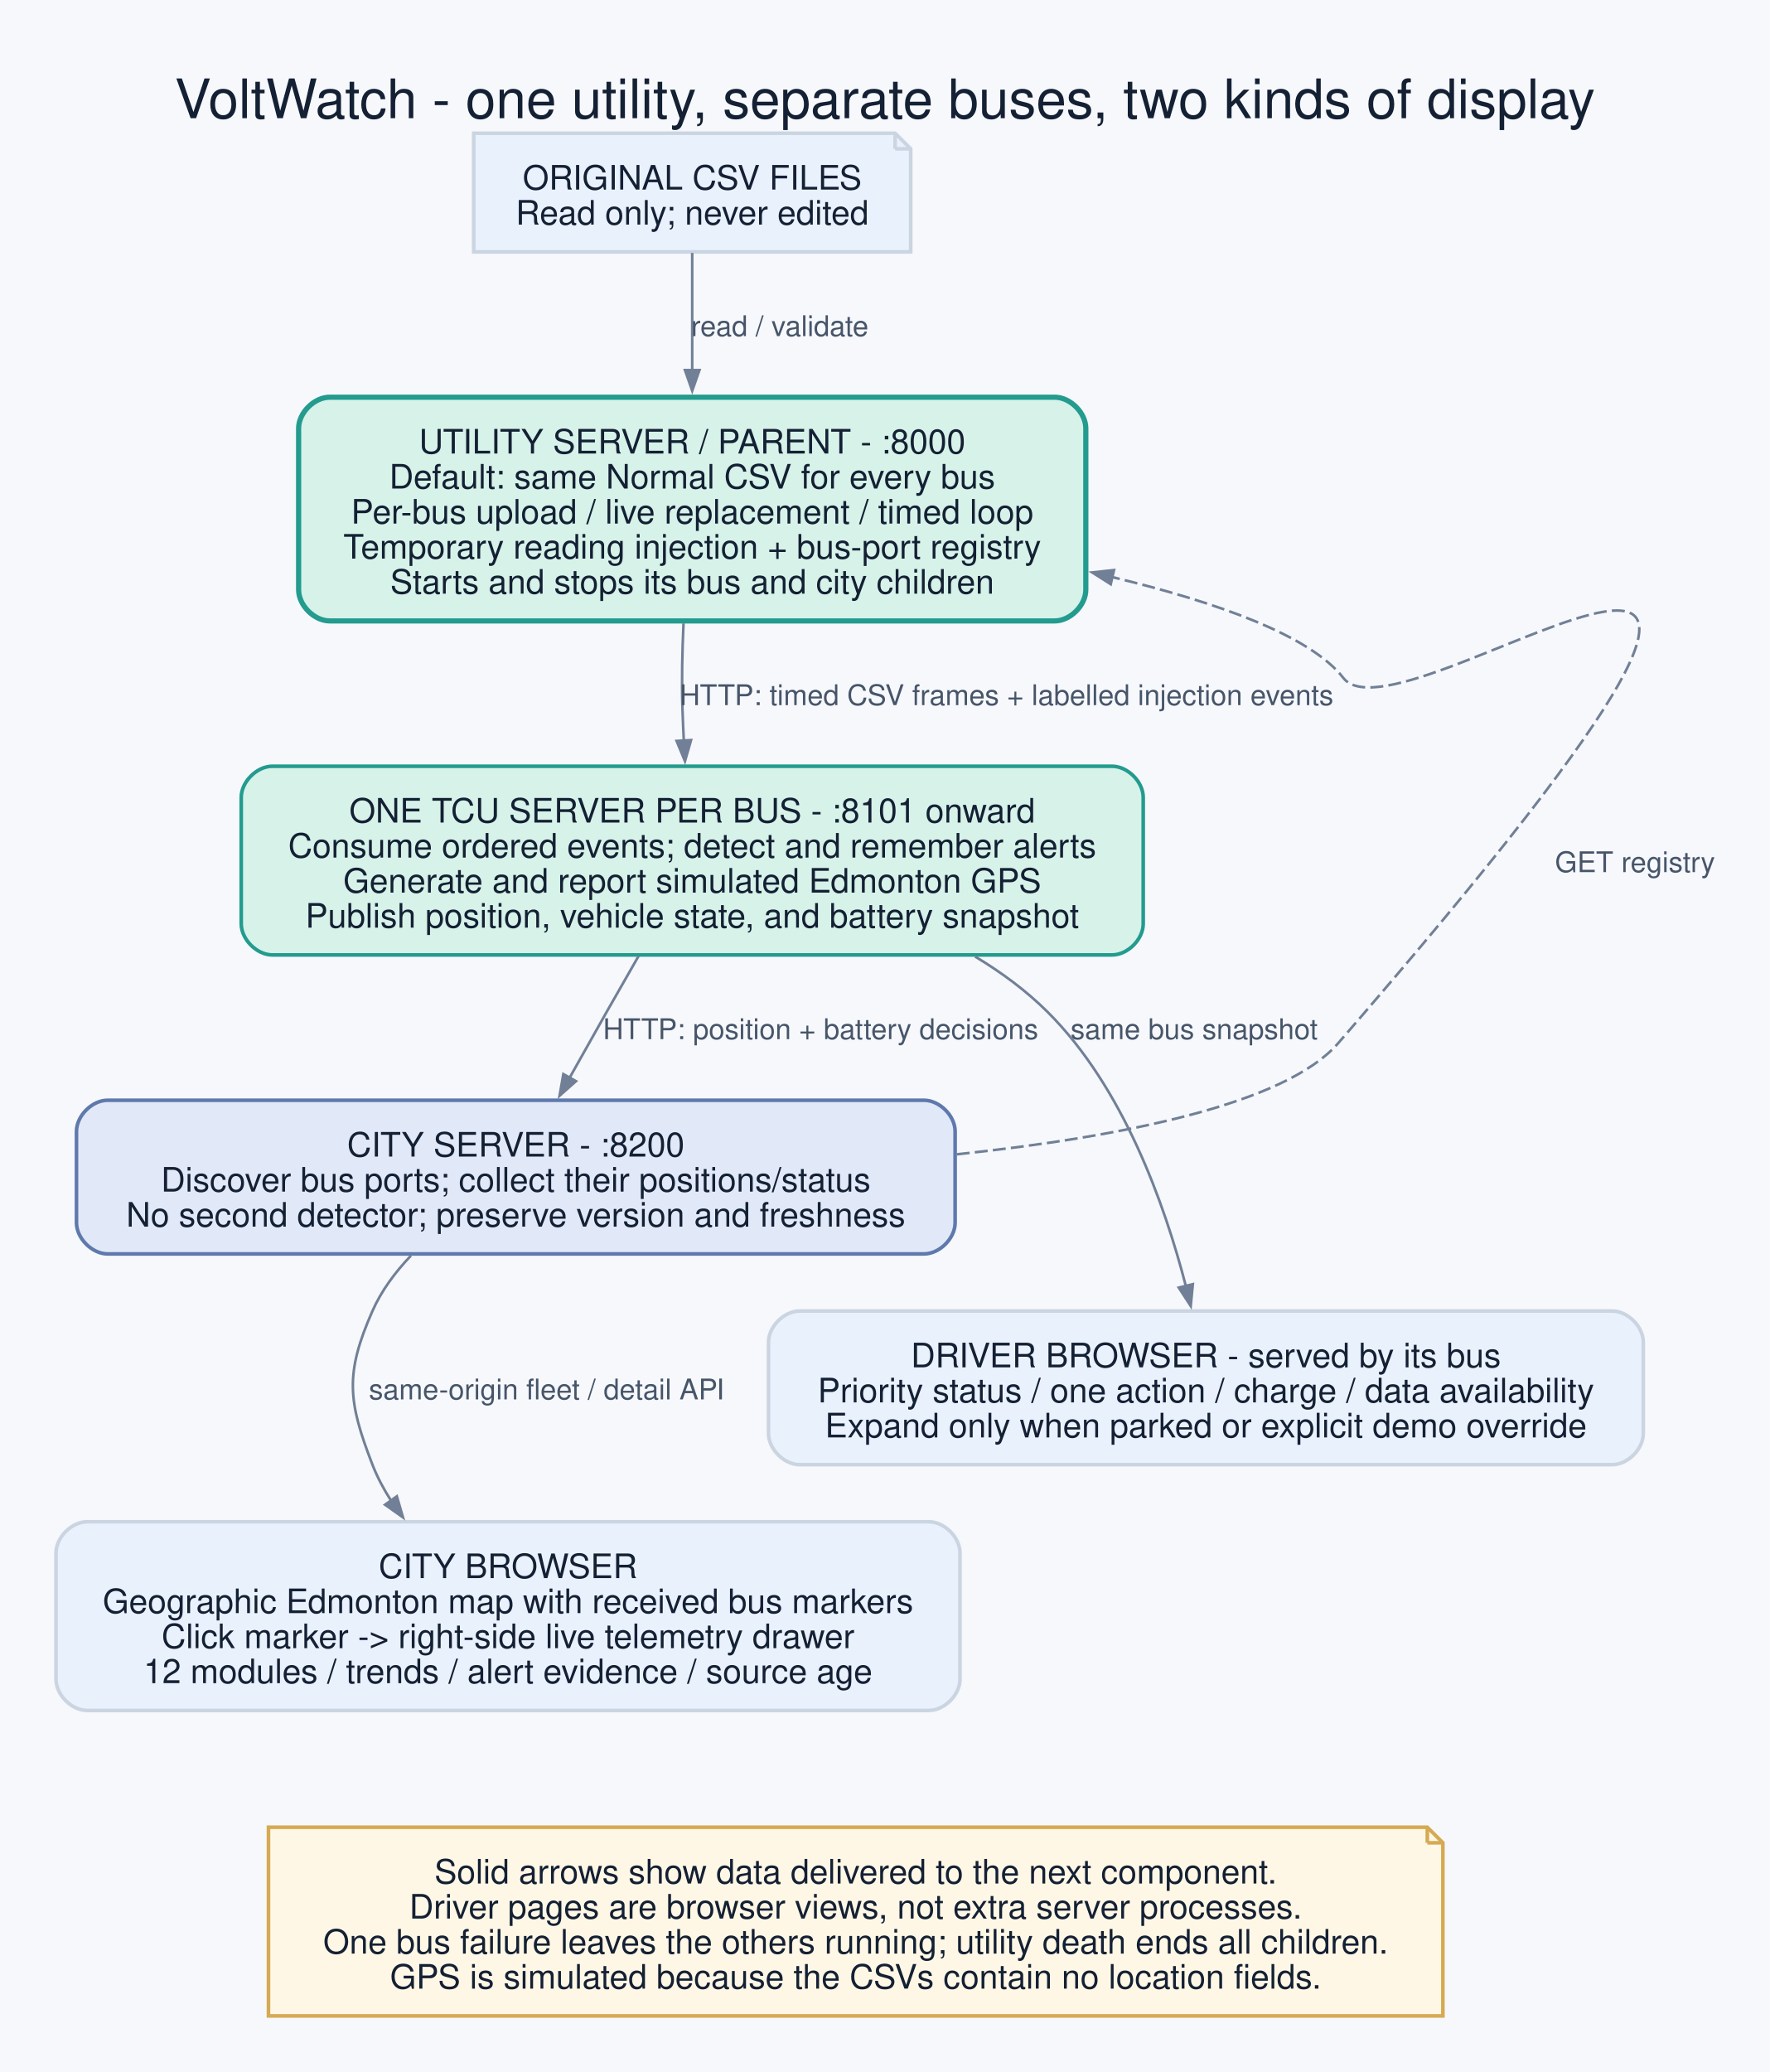
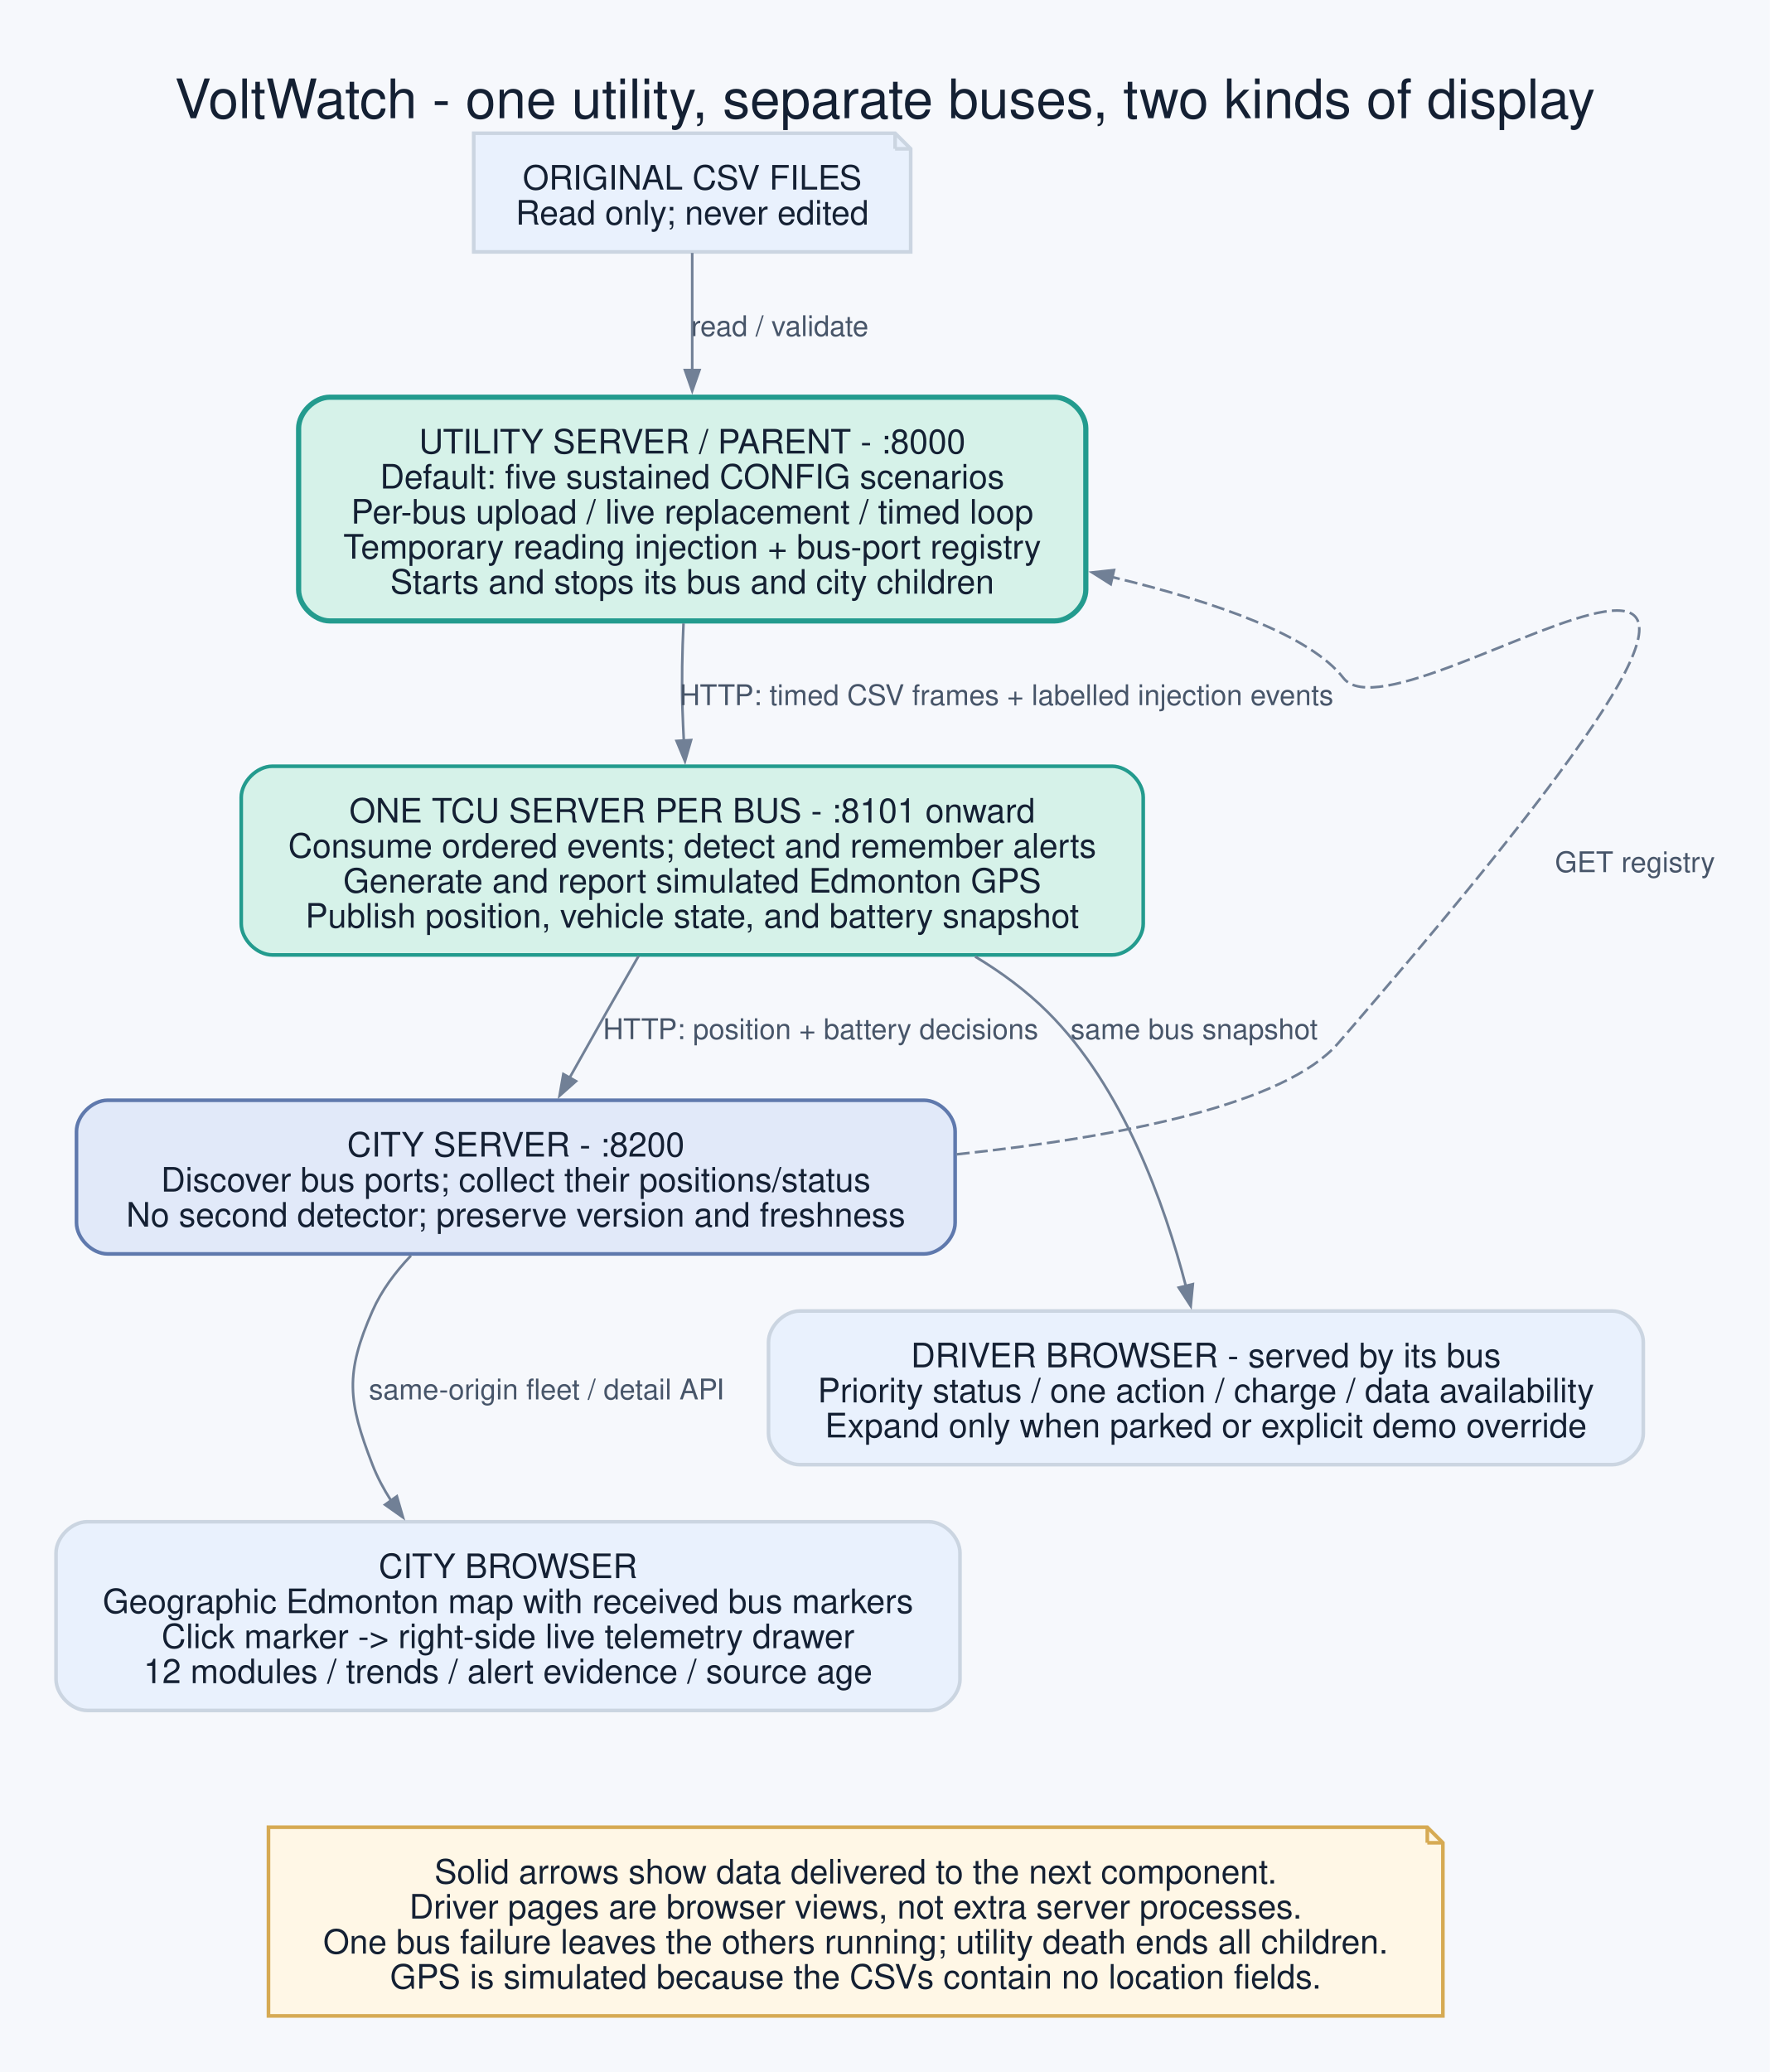
<svg xmlns="http://www.w3.org/2000/svg" width="1364pt" height="1597pt" viewBox="0.00 0.00 1364.00 1597.00">
  <g id="graph0" class="graph" transform="scale(2 2) rotate(0) translate(21.6 776.89)">
    <polygon fill="#f6f8fc" stroke="none" points="-21.6,21.6 -21.6,-776.89 660.57,-776.89 660.57,21.6 -21.6,21.6" />
    <text xml:space="preserve" text-anchor="middle" x="319.49" y="-731.34" font-family="Helvetica,sans-Serif" font-size="21.00" fill="#142033">VoltWatch - one utility, separate buses, two kinds of display</text>
    <g id="node1" class="node">
      <polygon fill="#e9f1fd" stroke="#cbd5e1" stroke-width="1.4" points="323.42,-725.54 161,-725.54 161,-679.82 329.42,-679.82 329.42,-719.54 323.42,-725.54" />
      <polyline fill="none" stroke="#cbd5e1" stroke-width="1.4" points="323.42,-725.54 323.42,-719.54" />
      <polyline fill="none" stroke="#cbd5e1" stroke-width="1.4" points="329.42,-719.54 323.42,-719.54" />
      <text xml:space="preserve" text-anchor="middle" x="245.21" y="-703.83" font-family="Helvetica,sans-Serif" font-size="13.00" fill="#142033">ORIGINAL CSV FILES</text>
      <text xml:space="preserve" text-anchor="middle" x="245.21" y="-690.33" font-family="Helvetica,sans-Serif" font-size="13.00" fill="#142033">Read only; never edited</text>
    </g>
    <g id="node2" class="node">
      <path fill="#d6f2e9" stroke="#239b8e" stroke-width="2" d="M384.92,-623.82C384.92,-623.82 105.5,-623.82 105.5,-623.82 99.5,-623.82 93.5,-617.82 93.5,-611.82 93.5,-611.82 93.5,-549.6 93.5,-549.6 93.5,-543.6 99.5,-537.6 105.5,-537.6 105.5,-537.6 384.92,-537.6 384.92,-537.6 390.92,-537.6 396.92,-543.6 396.92,-549.6 396.92,-549.6 396.92,-611.82 396.92,-611.82 396.92,-617.82 390.92,-623.82 384.92,-623.82" />
      <text xml:space="preserve" text-anchor="middle" x="245.21" y="-602.11" font-family="Helvetica,sans-Serif" font-size="13.00" fill="#142033">UTILITY SERVER / PARENT - :8000</text>
-       <text xml:space="preserve" text-anchor="middle" x="245.21" y="-588.61" font-family="Helvetica,sans-Serif" font-size="13.00" fill="#142033">Default: same Normal CSV for every bus</text>
+       <text xml:space="preserve" text-anchor="middle" x="245.21" y="-588.61" font-family="Helvetica,sans-Serif" font-size="13.00" fill="#142033">Default: five sustained CONFIG scenarios</text>
      <text xml:space="preserve" text-anchor="middle" x="245.21" y="-575.11" font-family="Helvetica,sans-Serif" font-size="13.00" fill="#142033">Per-bus upload / live replacement / timed loop</text>
      <text xml:space="preserve" text-anchor="middle" x="245.21" y="-561.61" font-family="Helvetica,sans-Serif" font-size="13.00" fill="#142033">Temporary reading injection + bus-port registry</text>
      <text xml:space="preserve" text-anchor="middle" x="245.21" y="-548.11" font-family="Helvetica,sans-Serif" font-size="13.00" fill="#142033">Starts and stops its bus and city children</text>
    </g>
    <g id="edge1" class="edge">
      <path fill="none" stroke="#718096" d="M245.21,-679.4C245.21,-666.59 245.21,-649.94 245.21,-634.02" />
      <polygon fill="#718096" stroke="#718096" points="248.01,-634.28 245.21,-626.28 242.41,-634.28 248.01,-634.28" />
      <text xml:space="preserve" text-anchor="middle" x="278.96" y="-647.37" font-family="Helvetica,sans-Serif" font-size="11.00" fill="#475569">read / validate</text>
    </g>
    <g id="node3" class="node">
      <path fill="#d6f2e9" stroke="#239b8e" stroke-width="1.4" d="M407.05,-481.6C407.05,-481.6 83.38,-481.6 83.38,-481.6 77.38,-481.6 71.38,-475.6 71.38,-469.6 71.38,-469.6 71.38,-420.88 71.38,-420.88 71.38,-414.88 77.38,-408.88 83.38,-408.88 83.38,-408.88 407.05,-408.88 407.05,-408.88 413.05,-408.88 419.05,-414.88 419.05,-420.88 419.05,-420.88 419.05,-469.6 419.05,-469.6 419.05,-475.6 413.05,-481.6 407.05,-481.6" />
      <text xml:space="preserve" text-anchor="middle" x="245.21" y="-459.89" font-family="Helvetica,sans-Serif" font-size="13.00" fill="#142033">ONE TCU SERVER PER BUS - :8101 onward</text>
      <text xml:space="preserve" text-anchor="middle" x="245.21" y="-446.39" font-family="Helvetica,sans-Serif" font-size="13.00" fill="#142033">Consume ordered events; detect and remember alerts</text>
      <text xml:space="preserve" text-anchor="middle" x="245.21" y="-432.89" font-family="Helvetica,sans-Serif" font-size="13.00" fill="#142033">Generate and report simulated Edmonton GPS</text>
      <text xml:space="preserve" text-anchor="middle" x="245.21" y="-419.39" font-family="Helvetica,sans-Serif" font-size="13.00" fill="#142033">Publish position, vehicle state, and battery snapshot</text>
    </g>
    <g id="edge2" class="edge">
      <path fill="none" stroke="#718096" d="M241.86,-536.65C241.36,-525.86 241.11,-514.31 241.46,-503.6 241.59,-499.67 241.77,-495.6 241.97,-491.51" />
      <polygon fill="#718096" stroke="#718096" points="244.77,-491.68 242.42,-483.53 239.18,-491.36 244.77,-491.68" />
      <text xml:space="preserve" text-anchor="middle" x="366.34" y="-505.15" font-family="Helvetica,sans-Serif" font-size="11.00" fill="#475569">HTTP: timed CSV frames + labelled injection events</text>
    </g>
    <g id="node4" class="node">
      <path fill="#e1e9f9" stroke="#5f79ad" stroke-width="1.4" d="M334.55,-352.88C334.55,-352.88 19.88,-352.88 19.88,-352.88 13.88,-352.88 7.88,-346.88 7.88,-340.88 7.88,-340.88 7.88,-305.66 7.88,-305.66 7.88,-299.66 13.88,-293.66 19.88,-293.66 19.88,-293.66 334.55,-293.66 334.55,-293.66 340.55,-293.66 346.55,-299.66 346.55,-305.66 346.55,-305.66 346.55,-340.88 346.55,-340.88 346.55,-346.88 340.55,-352.88 334.55,-352.88" />
      <text xml:space="preserve" text-anchor="middle" x="177.21" y="-331.17" font-family="Helvetica,sans-Serif" font-size="13.00" fill="#142033">CITY SERVER - :8200</text>
      <text xml:space="preserve" text-anchor="middle" x="177.21" y="-317.67" font-family="Helvetica,sans-Serif" font-size="13.00" fill="#142033">Discover bus ports; collect their positions/status</text>
      <text xml:space="preserve" text-anchor="middle" x="177.21" y="-304.17" font-family="Helvetica,sans-Serif" font-size="13.00" fill="#142033">No second detector; preserve version and freshness</text>
    </g>
    <g id="edge3" class="edge">
      <path fill="none" stroke="#718096" d="M224.55,-408.48C220.44,-401.33 216.18,-393.88 212.21,-386.88 207.56,-378.67 202.59,-369.84 197.91,-361.47" />
      <polygon fill="#718096" stroke="#718096" points="200.43,-360.24 194.08,-354.62 195.54,-362.97 200.43,-360.24" />
      <text xml:space="preserve" text-anchor="middle" x="294.71" y="-376.43" font-family="Helvetica,sans-Serif" font-size="11.00" fill="#475569">HTTP: position + battery decisions</text>
    </g>
    <g id="node5" class="node">
      <path fill="#e9f1fd" stroke="#cbd5e1" stroke-width="1.4" d="M599.8,-271.66C599.8,-271.66 286.62,-271.66 286.62,-271.66 280.62,-271.66 274.62,-265.66 274.62,-259.66 274.62,-259.66 274.62,-224.44 274.62,-224.44 274.62,-218.44 280.62,-212.44 286.62,-212.44 286.62,-212.44 599.8,-212.44 599.8,-212.44 605.8,-212.44 611.8,-218.44 611.8,-224.44 611.8,-224.44 611.8,-259.66 611.8,-259.66 611.8,-265.66 605.8,-271.66 599.8,-271.66" />
      <text xml:space="preserve" text-anchor="middle" x="443.21" y="-249.95" font-family="Helvetica,sans-Serif" font-size="13.00" fill="#142033">DRIVER BROWSER - served by its bus</text>
      <text xml:space="preserve" text-anchor="middle" x="443.21" y="-236.45" font-family="Helvetica,sans-Serif" font-size="13.00" fill="#142033">Priority status / one action / charge / data availability</text>
      <text xml:space="preserve" text-anchor="middle" x="443.21" y="-222.95" font-family="Helvetica,sans-Serif" font-size="13.00" fill="#142033">Expand only when parked or explicit demo override</text>
    </g>
    <g id="edge4" class="edge">
      <path fill="none" stroke="#718096" d="M354.24,-408.26C364.42,-402.15 373.99,-395.07 382.21,-386.88 411.25,-357.97 427.26,-313.09 435.51,-281.15" />
      <polygon fill="#718096" stroke="#718096" points="438.18,-282.01 437.36,-273.57 432.74,-280.68 438.18,-282.01" />
      <text xml:space="preserve" text-anchor="middle" x="438.69" y="-376.43" font-family="Helvetica,sans-Serif" font-size="11.00" fill="#475569">same bus snapshot</text>
    </g>
    <g id="edge5" class="edge">
      <path fill="none" stroke="#718096" stroke-dasharray="5,2" d="M347.17,-332.04C411.39,-338.83 473.91,-351.45 494.21,-374.88 741.98,-660.82 519.56,-485.53 496.21,-515.6 483.55,-531.9 447.72,-544.75 406.95,-554.53" />
      <polygon fill="#718096" stroke="#718096" points="406.53,-551.75 399.37,-556.29 407.8,-557.21 406.53,-551.75" />
      <text xml:space="preserve" text-anchor="middle" x="608.6" y="-440.79" font-family="Helvetica,sans-Serif" font-size="11.00" fill="#475569">GET registry</text>
    </g>
    <g id="node6" class="node">
      <path fill="#e9f1fd" stroke="#cbd5e1" stroke-width="1.4" d="M336.42,-190.44C336.42,-190.44 12,-190.44 12,-190.44 6,-190.44 0,-184.44 0,-178.44 0,-178.44 0,-129.72 0,-129.72 0,-123.72 6,-117.72 12,-117.72 12,-117.72 336.42,-117.72 336.42,-117.72 342.42,-117.72 348.42,-123.72 348.42,-129.72 348.42,-129.72 348.42,-178.44 348.42,-178.44 348.42,-184.44 342.42,-190.44 336.42,-190.44" />
      <text xml:space="preserve" text-anchor="middle" x="174.21" y="-168.73" font-family="Helvetica,sans-Serif" font-size="13.00" fill="#142033">CITY BROWSER</text>
      <text xml:space="preserve" text-anchor="middle" x="174.21" y="-155.23" font-family="Helvetica,sans-Serif" font-size="13.00" fill="#142033">Geographic Edmonton map with received bus markers</text>
      <text xml:space="preserve" text-anchor="middle" x="174.21" y="-141.73" font-family="Helvetica,sans-Serif" font-size="13.00" fill="#142033">Click marker -&gt; right-side live telemetry drawer</text>
      <text xml:space="preserve" text-anchor="middle" x="174.21" y="-128.23" font-family="Helvetica,sans-Serif" font-size="13.00" fill="#142033">12 modules / trends / alert evidence / source age</text>
    </g>
    <g id="edge6" class="edge">
      <path fill="none" stroke="#718096" d="M136.8,-293C130.77,-286.69 125.42,-279.52 121.96,-271.66 111.36,-247.57 112.46,-236.98 121.96,-212.44 123.81,-207.65 126.28,-203.02 129.12,-198.6" />
      <polygon fill="#718096" stroke="#718096" points="131.37,-200.26 133.73,-192.12 126.81,-197.01 131.37,-200.26" />
      <text xml:space="preserve" text-anchor="middle" x="189.09" y="-237.6" font-family="Helvetica,sans-Serif" font-size="11.00" fill="#475569">same-origin fleet / detail API</text>
    </g>
    <g id="node7" class="node">
      <polygon fill="#fff7e6" stroke="#d6aa53" stroke-width="1.4" points="528.55,-72.72 81.88,-72.72 81.88,0 534.55,0 534.55,-66.72 528.55,-72.72" />
      <polyline fill="none" stroke="#d6aa53" stroke-width="1.4" points="528.55,-72.72 528.55,-66.72" />
      <polyline fill="none" stroke="#d6aa53" stroke-width="1.4" points="534.55,-66.72 528.55,-66.72" />
      <text xml:space="preserve" text-anchor="middle" x="308.21" y="-51.01" font-family="Helvetica,sans-Serif" font-size="13.00" fill="#142033">Solid arrows show data delivered to the next component.</text>
      <text xml:space="preserve" text-anchor="middle" x="308.21" y="-37.51" font-family="Helvetica,sans-Serif" font-size="13.00" fill="#142033">Driver pages are browser views, not extra server processes.</text>
      <text xml:space="preserve" text-anchor="middle" x="308.21" y="-24.01" font-family="Helvetica,sans-Serif" font-size="13.00" fill="#142033">One bus failure leaves the others running; utility death ends all children.</text>
      <text xml:space="preserve" text-anchor="middle" x="308.21" y="-10.51" font-family="Helvetica,sans-Serif" font-size="13.00" fill="#142033">GPS is simulated because the CSVs contain no location fields.</text>
    </g>
  </g>
</svg>
